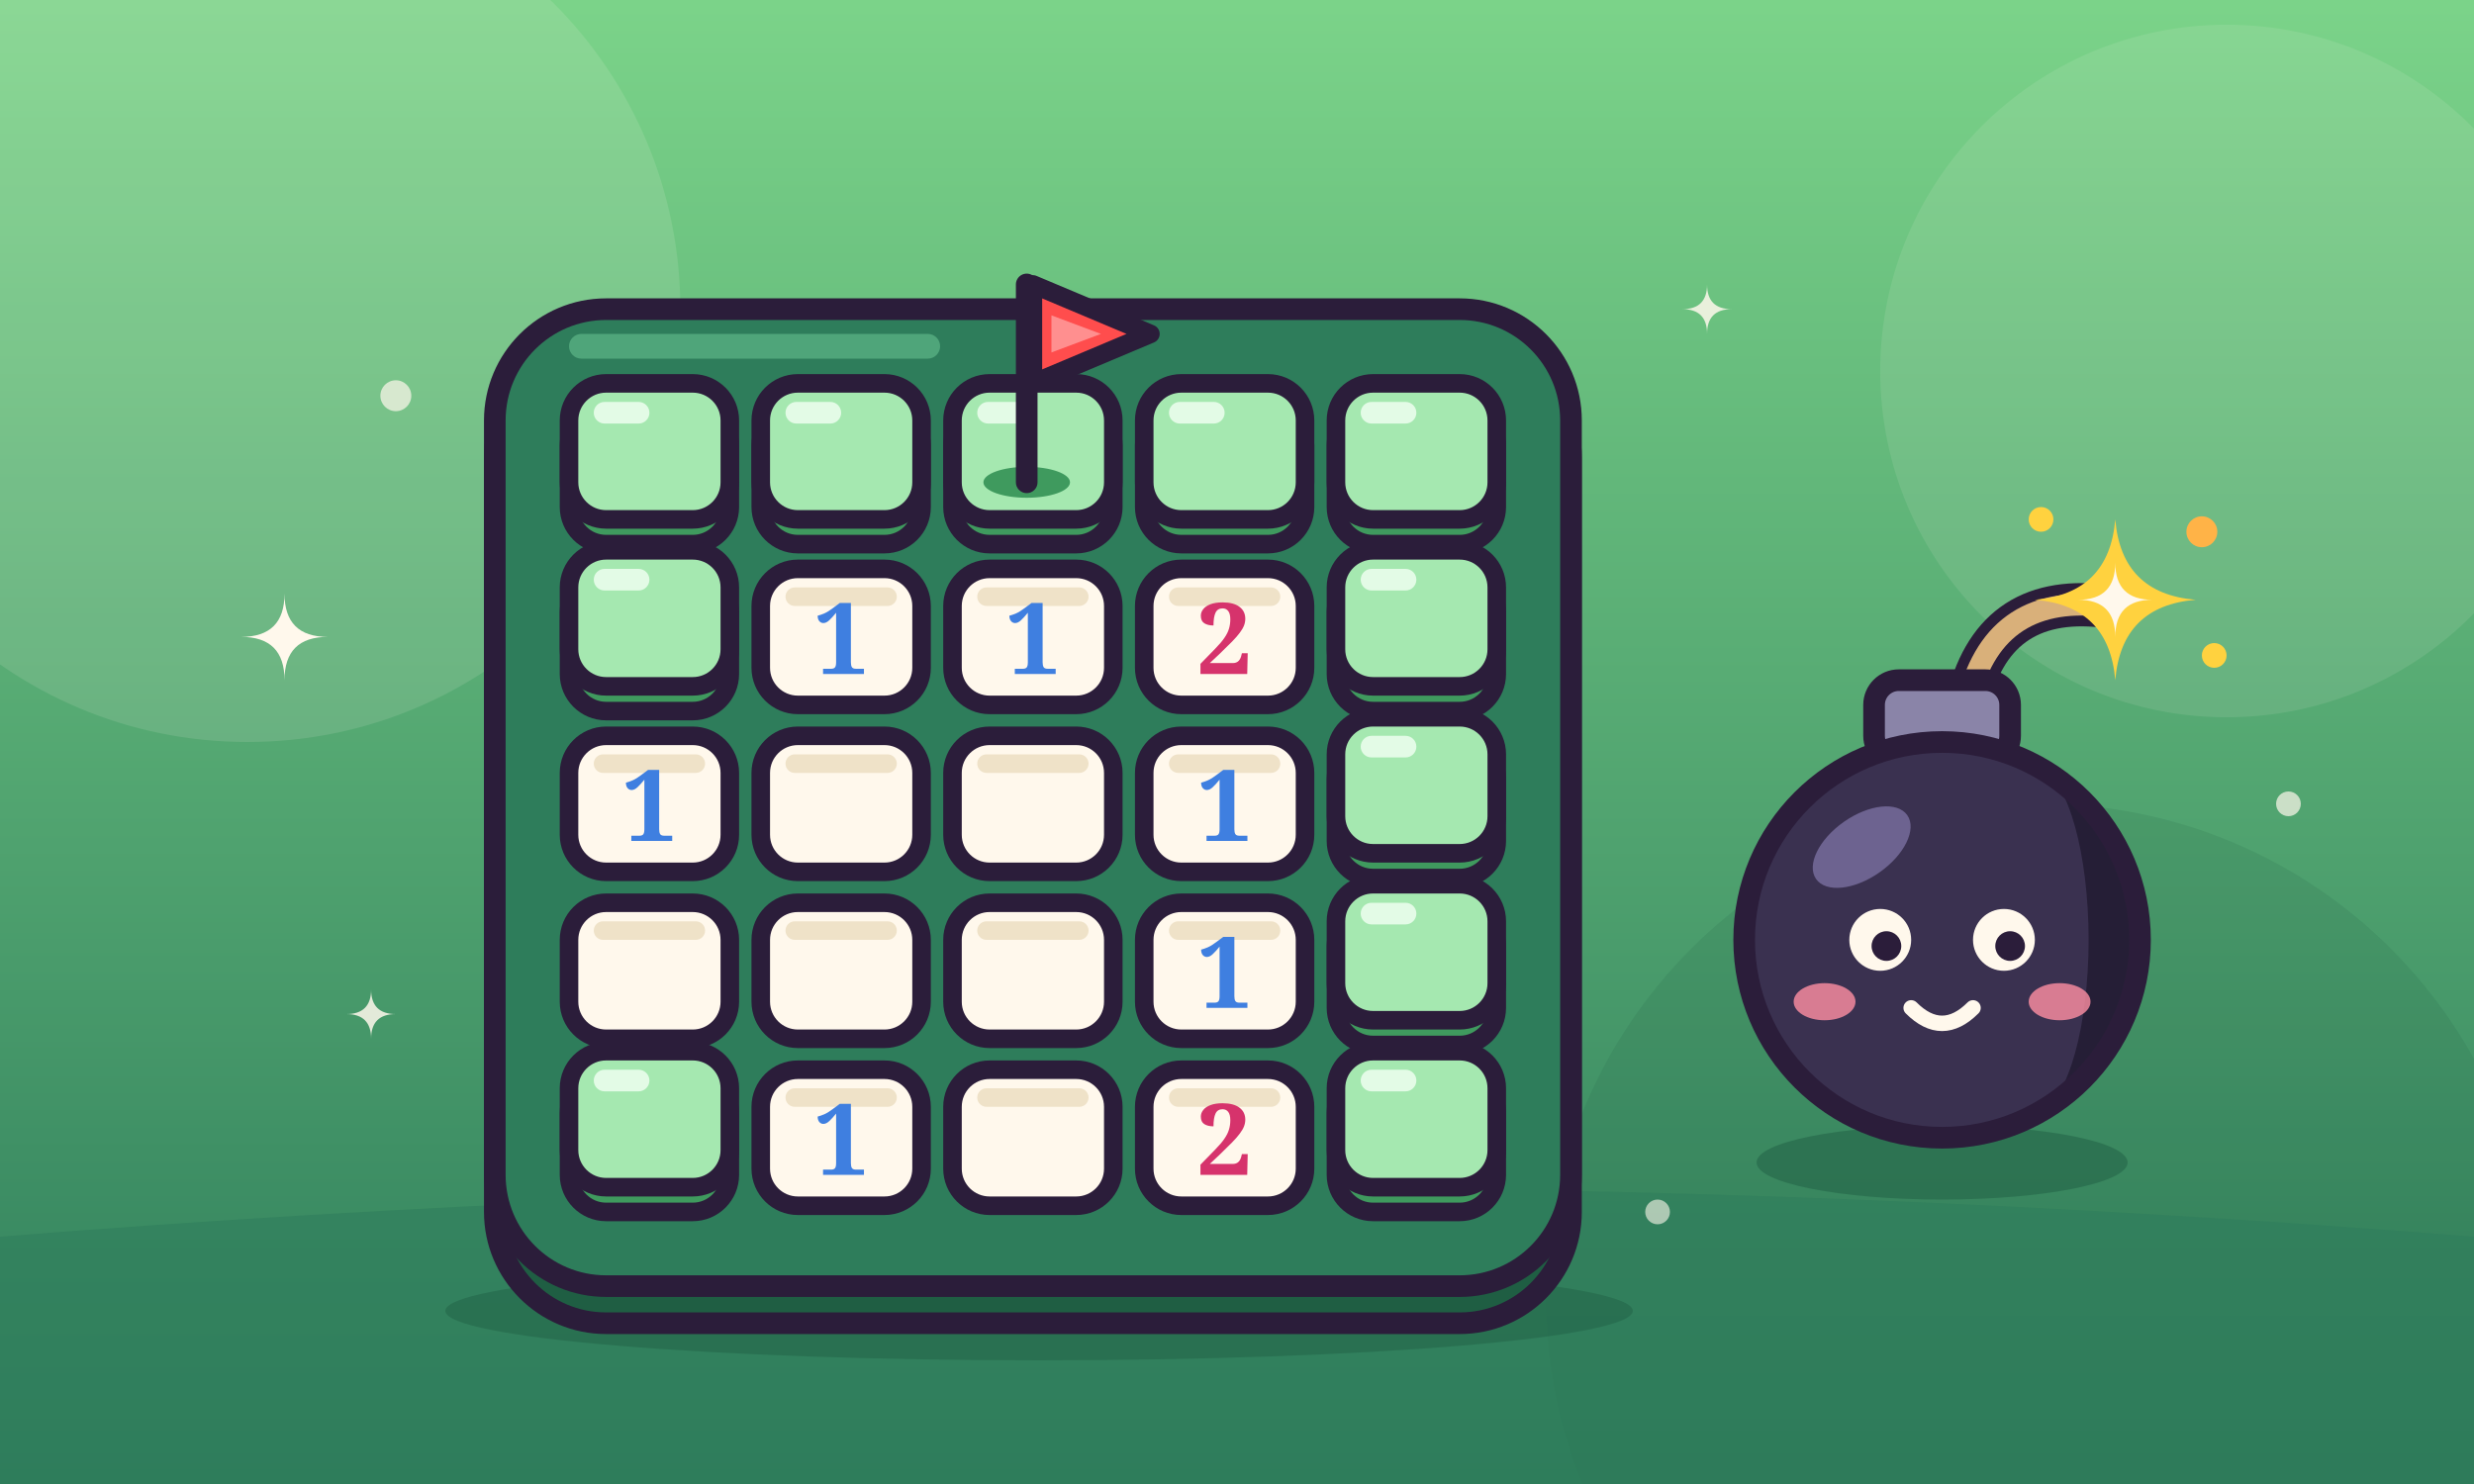
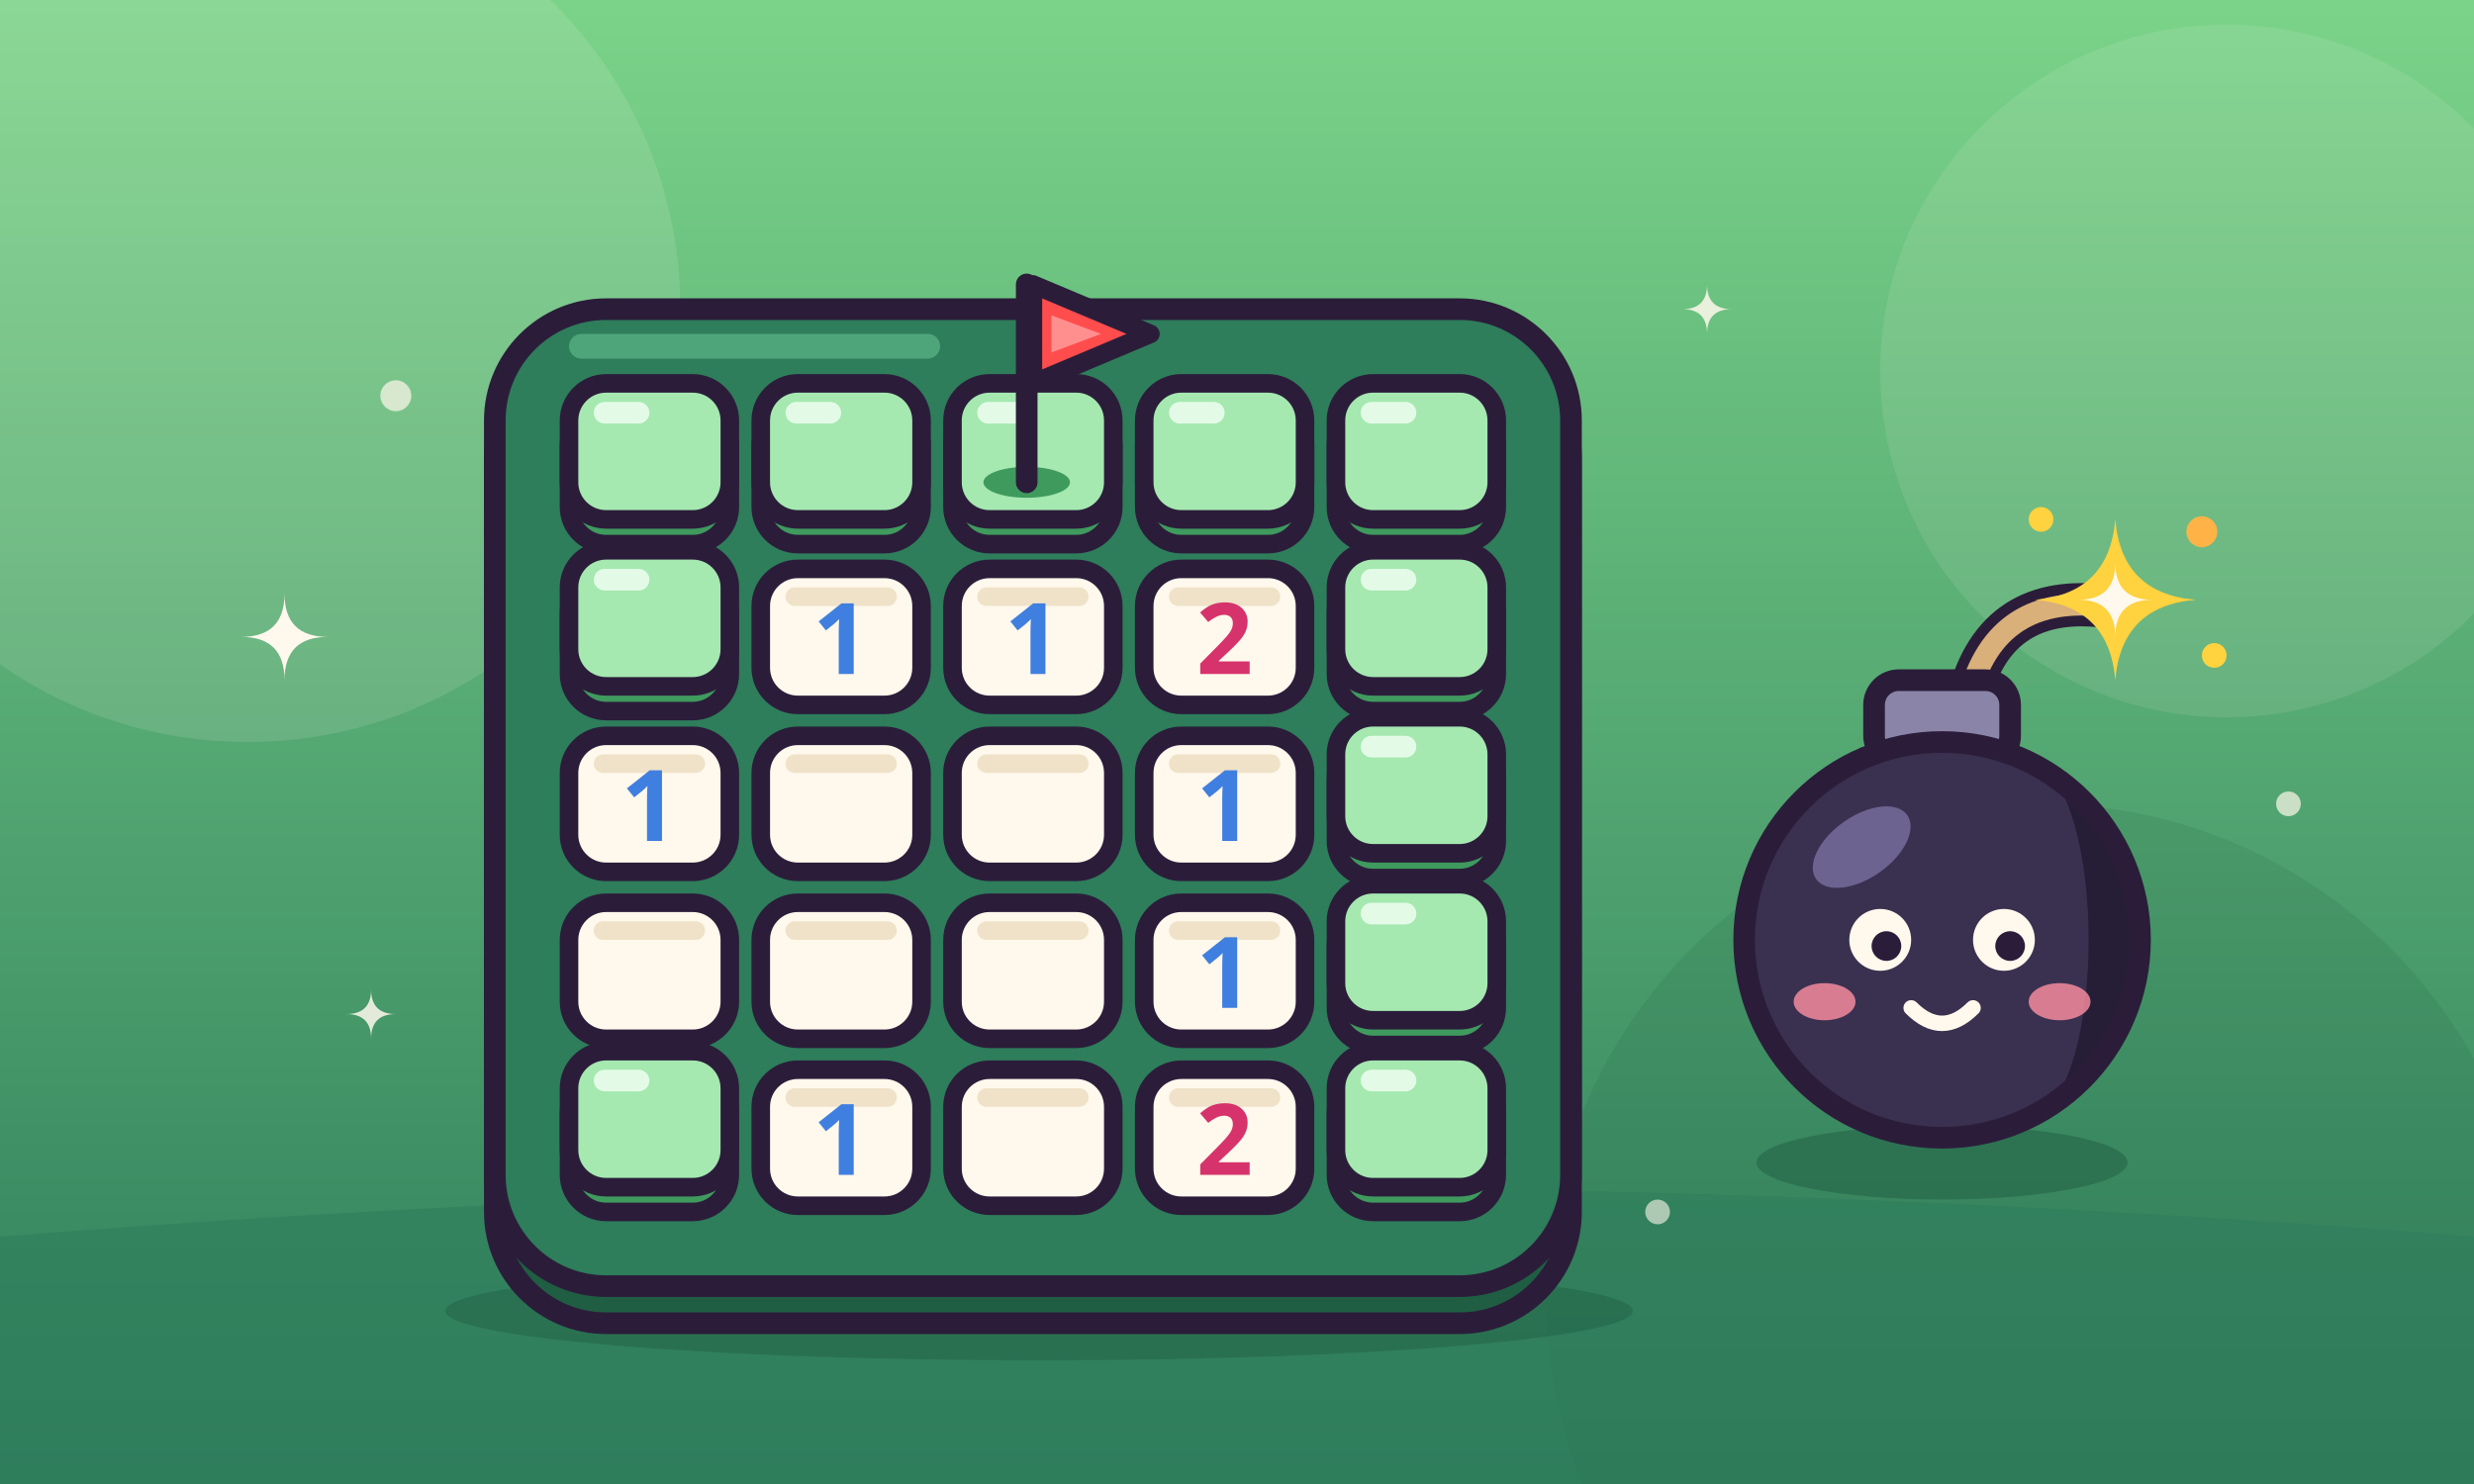
<svg xmlns="http://www.w3.org/2000/svg" viewBox="0 0 400 240" role="img" aria-label="Bãi mìn 5×5 với ô đã mở có số 1 và 2, một lá cờ đỏ và quả bom tròn đáng yêu đang cháy ngòi">
  <defs>
    <linearGradient id="domin-bg" x1="0" y1="0" x2="0" y2="1">
      <stop offset="0" stop-color="#7bd389" />
      <stop offset="1" stop-color="#2e7d5b" />
    </linearGradient>
  </defs>
  <rect width="400" height="240" fill="url(#domin-bg)" />
  <circle cx="40" cy="50" r="70" fill="#fff8ec" opacity="0.12" />
  <circle cx="360" cy="60" r="56" fill="#fff8ec" opacity="0.1" />
  <circle cx="330" cy="210" r="80" fill="#1f5e43" opacity="0.15" />
  <path d="M0 200 Q200 184 400 200 V240 H0Z" fill="#2e7d5b" opacity="0.6" />
  <ellipse cx="168" cy="212" rx="96" ry="8" fill="#1f5e43" opacity="0.45" />
  <ellipse cx="314" cy="188" rx="30" ry="6" fill="#1f5e43" opacity="0.5" />
  <rect x="80" y="56" width="174" height="158" rx="18" fill="#1f5e43" stroke="#2b1d3a" stroke-width="3.5" />
  <rect x="80" y="50" width="174" height="158" rx="18" fill="#2e7d5b" stroke="#2b1d3a" stroke-width="3.5" />
  <rect x="92" y="54" width="60" height="4" rx="2" fill="#4fa57a" />
  <g fill="#3f9a5e" stroke="#2b1d3a" stroke-width="3" stroke-linejoin="round">
    <rect x="92" y="66" width="26" height="22" rx="6" />
    <rect x="123" y="66" width="26" height="22" rx="6" />
    <rect x="154" y="66" width="26" height="22" rx="6" />
    <rect x="185" y="66" width="26" height="22" rx="6" />
    <rect x="216" y="66" width="26" height="22" rx="6" />
    <rect x="92" y="93" width="26" height="22" rx="6" />
    <rect x="216" y="93" width="26" height="22" rx="6" />
    <rect x="216" y="120" width="26" height="22" rx="6" />
    <rect x="216" y="147" width="26" height="22" rx="6" />
    <rect x="92" y="174" width="26" height="22" rx="6" />
    <rect x="216" y="174" width="26" height="22" rx="6" />
  </g>
  <g fill="#a5e8b0" stroke="#2b1d3a" stroke-width="3" stroke-linejoin="round">
    <rect x="92" y="62" width="26" height="22" rx="6" />
    <rect x="123" y="62" width="26" height="22" rx="6" />
    <rect x="154" y="62" width="26" height="22" rx="6" />
    <rect x="185" y="62" width="26" height="22" rx="6" />
    <rect x="216" y="62" width="26" height="22" rx="6" />
    <rect x="92" y="89" width="26" height="22" rx="6" />
    <rect x="216" y="89" width="26" height="22" rx="6" />
    <rect x="216" y="116" width="26" height="22" rx="6" />
    <rect x="216" y="143" width="26" height="22" rx="6" />
    <rect x="92" y="170" width="26" height="22" rx="6" />
    <rect x="216" y="170" width="26" height="22" rx="6" />
  </g>
  <g fill="#e3fbe6">
    <rect x="96" y="65" width="9" height="3.5" rx="1.75" />
    <rect x="127" y="65" width="9" height="3.5" rx="1.75" />
    <rect x="158" y="65" width="9" height="3.5" rx="1.75" />
    <rect x="189" y="65" width="9" height="3.5" rx="1.75" />
    <rect x="220" y="65" width="9" height="3.5" rx="1.75" />
    <rect x="96" y="92" width="9" height="3.5" rx="1.75" />
    <rect x="220" y="92" width="9" height="3.5" rx="1.75" />
    <rect x="220" y="119" width="9" height="3.5" rx="1.75" />
    <rect x="220" y="146" width="9" height="3.5" rx="1.75" />
    <rect x="96" y="173" width="9" height="3.5" rx="1.75" />
    <rect x="220" y="173" width="9" height="3.5" rx="1.75" />
  </g>
  <g fill="#fff8ec" stroke="#2b1d3a" stroke-width="3" stroke-linejoin="round">
    <rect x="123" y="92" width="26" height="22" rx="6" />
    <rect x="154" y="92" width="26" height="22" rx="6" />
    <rect x="185" y="92" width="26" height="22" rx="6" />
    <rect x="92" y="119" width="26" height="22" rx="6" />
    <rect x="123" y="119" width="26" height="22" rx="6" />
    <rect x="154" y="119" width="26" height="22" rx="6" />
    <rect x="185" y="119" width="26" height="22" rx="6" />
    <rect x="92" y="146" width="26" height="22" rx="6" />
    <rect x="123" y="146" width="26" height="22" rx="6" />
    <rect x="154" y="146" width="26" height="22" rx="6" />
    <rect x="185" y="146" width="26" height="22" rx="6" />
    <rect x="123" y="173" width="26" height="22" rx="6" />
    <rect x="154" y="173" width="26" height="22" rx="6" />
    <rect x="185" y="173" width="26" height="22" rx="6" />
  </g>
  <g fill="#efe2c8">
    <rect x="127" y="95" width="18" height="3" rx="1.5" />
    <rect x="158" y="95" width="18" height="3" rx="1.5" />
    <rect x="189" y="95" width="18" height="3" rx="1.5" />
    <rect x="96" y="122" width="18" height="3" rx="1.5" />
    <rect x="127" y="122" width="18" height="3" rx="1.5" />
    <rect x="158" y="122" width="18" height="3" rx="1.5" />
    <rect x="189" y="122" width="18" height="3" rx="1.5" />
    <rect x="96" y="149" width="18" height="3" rx="1.5" />
    <rect x="127" y="149" width="18" height="3" rx="1.5" />
    <rect x="158" y="149" width="18" height="3" rx="1.5" />
    <rect x="189" y="149" width="18" height="3" rx="1.5" />
    <rect x="127" y="176" width="18" height="3" rx="1.5" />
    <rect x="158" y="176" width="18" height="3" rx="1.5" />
    <rect x="189" y="176" width="18" height="3" rx="1.5" />
  </g>
-   <g font-family="Noto Serif, Noto Serif SC, serif" font-weight="bold" font-size="16" text-anchor="middle">
+   <g font-family="Be Vietnam Pro, Noto Serif SC, sans-serif" font-weight="bold" font-size="16" text-anchor="middle">
    <text x="136" y="109" fill="#3f7fe0">1</text>
    <text x="167" y="109" fill="#3f7fe0">1</text>
    <text x="198" y="109" fill="#d6336c">2</text>
    <text x="105" y="136" fill="#3f7fe0">1</text>
    <text x="198" y="136" fill="#3f7fe0">1</text>
    <text x="198" y="163" fill="#3f7fe0">1</text>
    <text x="136" y="190" fill="#3f7fe0">1</text>
    <text x="198" y="190" fill="#d6336c">2</text>
  </g>
  <ellipse cx="166" cy="78" rx="7" ry="2.5" fill="#3f9a5e" />
  <path d="M166 78 V46" stroke="#2b1d3a" stroke-width="3.5" stroke-linecap="round" />
  <path d="M167 46 L186 54 L167 62Z" fill="#ff4d4d" stroke="#2b1d3a" stroke-width="3" stroke-linejoin="round" />
  <path d="M170 51 L178 54 L170 57Z" fill="#ff8f8f" />
  <g transform="translate(314 152)">
    <path d="M4 -38 Q8 -56 26 -54" fill="none" stroke="#2b1d3a" stroke-width="7" stroke-linecap="round" />
    <path d="M4 -38 Q8 -56 26 -54" fill="none" stroke="#d9b07a" stroke-width="3.5" stroke-linecap="round" />
    <rect x="-11" y="-42" width="22" height="13" rx="4" fill="#8a84a8" stroke="#2b1d3a" stroke-width="3.5" stroke-linejoin="round" />
    <circle cx="0" cy="0" r="32" fill="#3a3150" />
    <path d="M16 -27.7 A32 32 0 0 1 16 27.7 A9 28 0 0 0 16 -27.7Z" fill="#251e36" />
    <ellipse cx="-13" cy="-15" rx="9" ry="5" fill="#6d6390" transform="rotate(-35 -13 -15)" />
    <circle cx="0" cy="0" r="32" fill="none" stroke="#2b1d3a" stroke-width="3.5" />
    <circle cx="-10" cy="0" r="5" fill="#fff8ec" />
    <circle cx="10" cy="0" r="5" fill="#fff8ec" />
    <circle cx="-9" cy="1" r="2.4" fill="#2b1d3a" />
    <circle cx="11" cy="1" r="2.4" fill="#2b1d3a" />
    <ellipse cx="-19" cy="10" rx="5" ry="3" fill="#ff8fa3" opacity="0.8" />
    <ellipse cx="19" cy="10" rx="5" ry="3" fill="#ff8fa3" opacity="0.8" />
    <path d="M-5 11 Q0 16 5 11" fill="none" stroke="#fff8ec" stroke-width="2.5" stroke-linecap="round" />
    <path d="M28 -68 Q29 -56 41 -55 Q29 -54 28 -42 Q27 -54 15 -55 Q27 -56 28 -68Z" fill="#ffd23f" />
    <path d="M28 -61 Q28 -55 34 -55 Q28 -55 28 -49 Q28 -55 22 -55 Q28 -55 28 -61Z" fill="#fff8ec" />
    <circle cx="42" cy="-66" r="2.5" fill="#ffb347" />
    <circle cx="16" cy="-68" r="2" fill="#ffd23f" />
    <circle cx="44" cy="-46" r="2" fill="#ffd23f" />
  </g>
  <path d="M46 96 Q46 103 53 103 Q46 103 46 110 Q46 103 39 103 Q46 103 46 96Z" fill="#fff8ec" />
  <path d="M60 160 Q60 164 64 164 Q60 164 60 168 Q60 164 56 164 Q60 164 60 160Z" fill="#fff8ec" opacity="0.85" />
  <path d="M276 46 Q276 50 280 50 Q276 50 276 54 Q276 50 272 50 Q276 50 276 46Z" fill="#fff8ec" opacity="0.85" />
  <circle cx="64" cy="64" r="2.5" fill="#fff8ec" opacity="0.7" />
  <circle cx="370" cy="130" r="2" fill="#fff8ec" opacity="0.7" />
  <circle cx="268" cy="196" r="2" fill="#fff8ec" opacity="0.6" />
</svg>
